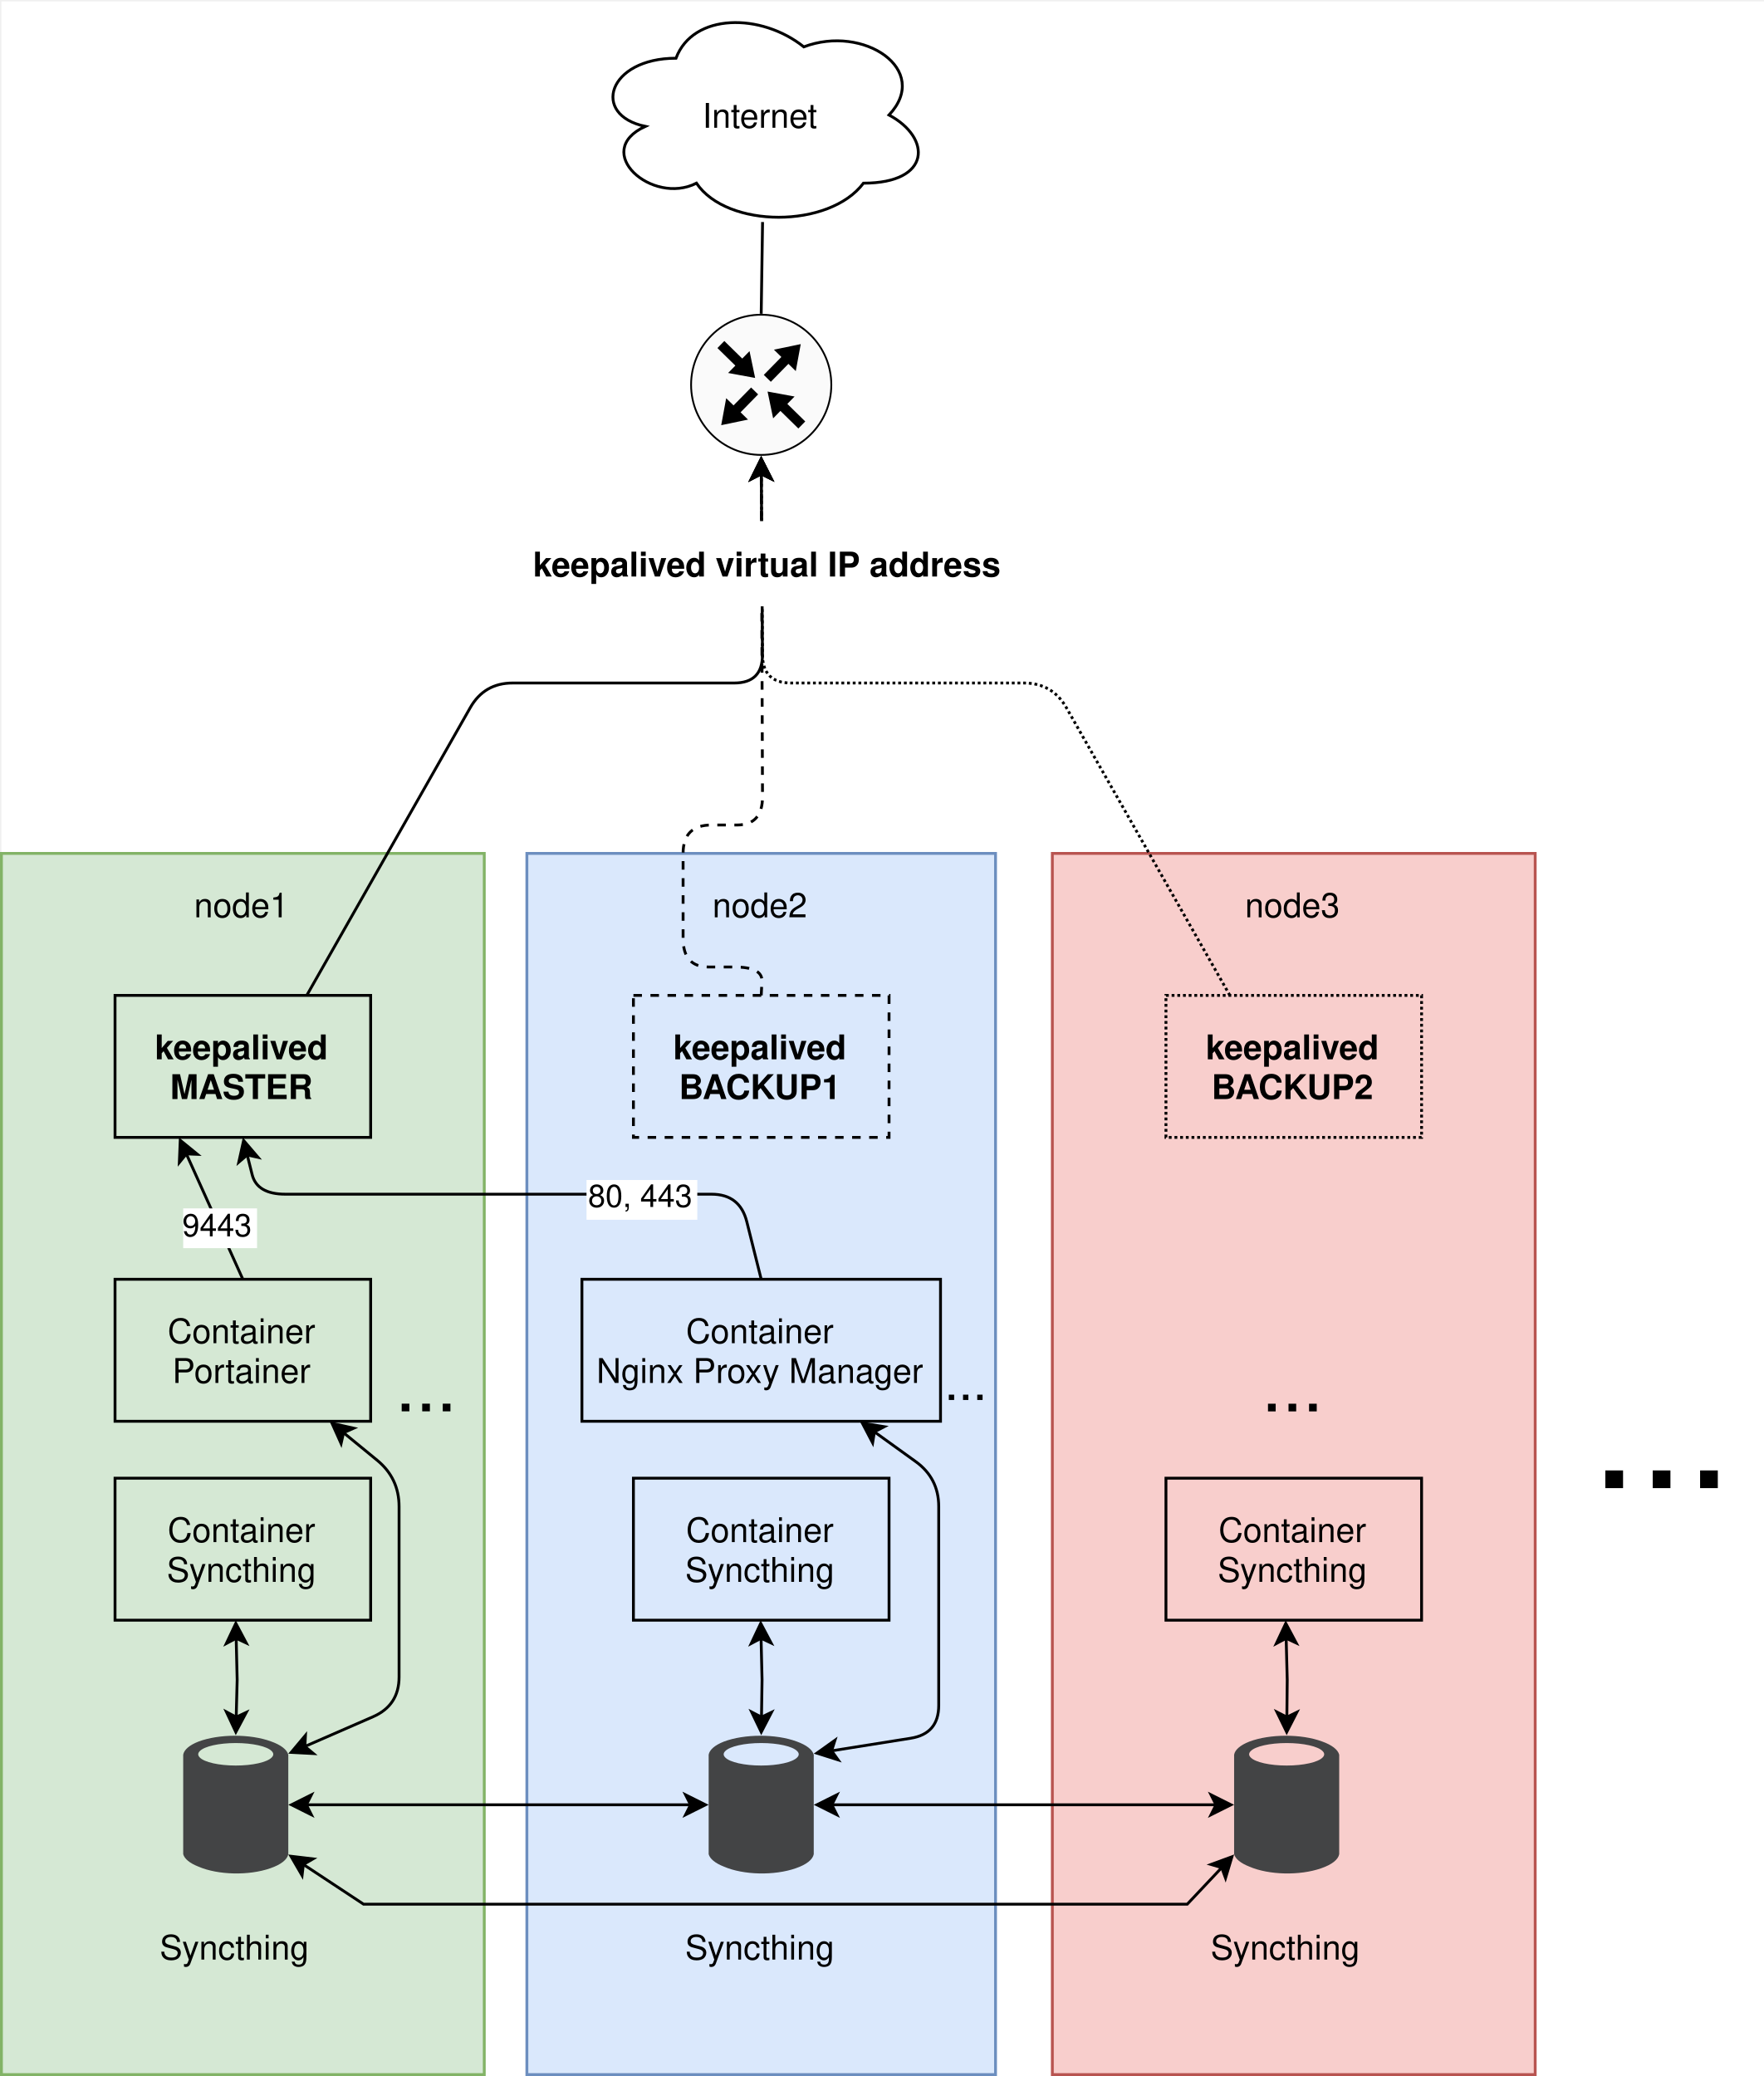
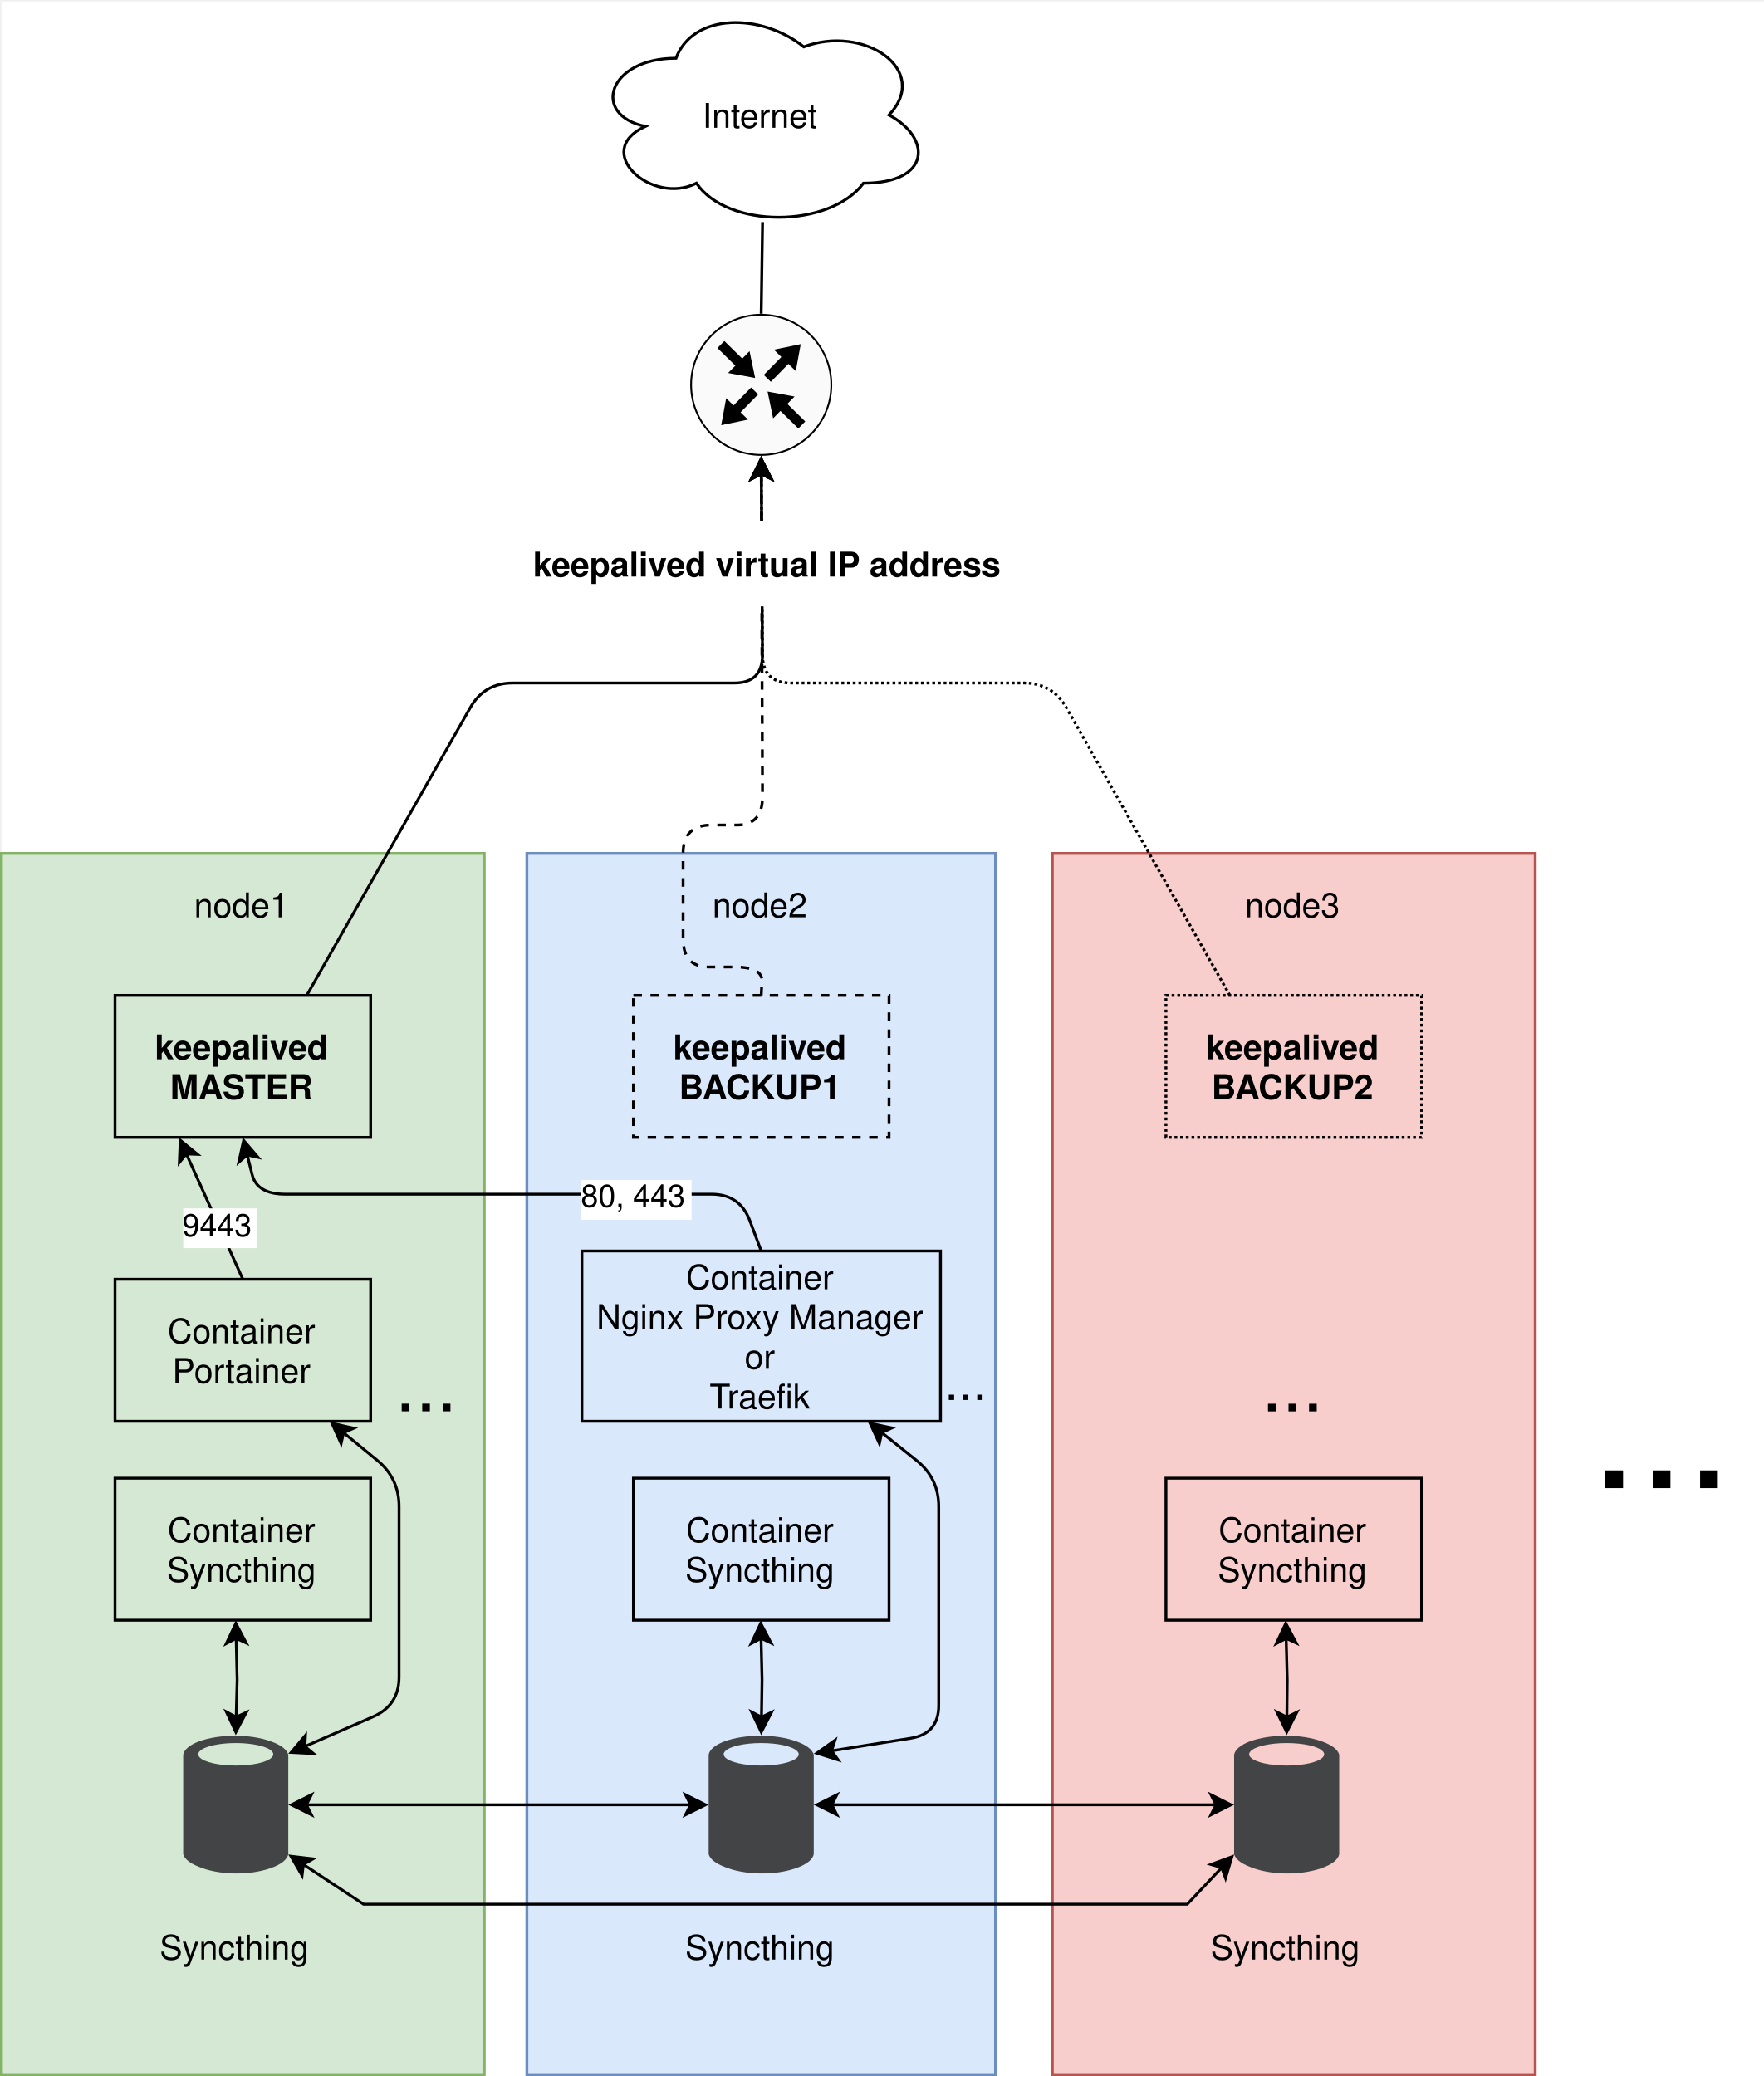
- <svg xmlns="http://www.w3.org/2000/svg" style="background: #ffffff; background-color: light-dark(#ffffff, #121212);" version="1.1" width="621px" height="731px" viewBox="-0.5 -0.5 621 731" content="&lt;mxfile&gt;&lt;diagram id=&quot;tcsPKxufxj2gMXoo3_XV&quot; name=&quot;Page-1&quot;&gt;7Vxbk6I4FP41PrZFSMLlse3L7uzObLnTe3/ZSkNUdpRYgD06v34TCAJJUFTU7ql2ambkEEI45ztXThzAu8X6h4QsZ59YSOcD2wrXA3g/sG0Iff6vIGwKAgCeW1CmSRRKWkV4ir5RSbQkdRWFNG0MzBibZ9GySQxYHNMga9BIkrCvzWETNm/edUmm8o5WRXgKyJxqw/6MwmxWUD3breg/0mg6K+8MHPnEC1IOlhOnMxKyrw0SCckyi17oHZuzRC40ZjEVZ+HDAN4ljGXFt8X6js4Fa0uuFVM8tpzdLjuhcdblAru44IXMV/LJP8QZTWKaydVnm5Il/ELOfX4w4o+0FMRgzlZ8npF+U7mOF5pkdF0jyUX8QNmCZsmGD5FnbegOcXHRFjKSW18r/oOSg7Ma772Sq5KT0+3k1XPzL/LRzWzAGhv0xw85QORhLiw44o+bbP7ix9YQW6gk/J0TfBeUhHvxjNb2aFM/GtMk4qulyZYY3gr41m8SPkZi4cX5dZTJO8qjv2tnqjuJg03tQL1Pq8hStkoC+cgLZ0xX7q/j8OHf+fjxZjb6wNiN40h1JMmUZg0UCRbtFHZC50QAv6muBrnJS8cs4surQOK7Q9fyIQYWNygOtBuAqdRLTlg8ipxDwcJ2UZ3g4WnwiLnFAxpGEraKQxpKHk+42HIVz0/CEFMvFChJs4R9obUznv0MOVvhSOhLxI3Q7TyaxvxcxpZi/JIEUTz9TRzcC7FPWJzVLrfyTz96CK0GT5FJCV2DEiLYgxaWN1P4rOtik89mrqncJ9SbBCbuO4FHnycX5rMN8H5GO/hcjAZGRsPDAD3xAhoYWfrsYYTbRXNJRiPrqojW/avuWI4x6ZXnsXHd8exzOm2cTrk5zxTPk9PqvqfyTcGcpGkUNNwTMCFhvyjrDgcg3bcYnRBGl/E4PK5TwhLs+EPf6eRotNl81JxKdVjFY/fhsADUcOcjpOu34N9H8syDdzgiUkcDGudxgqa8iygMxYWjhKbRN/KcTyJkuxQrzp8Bjwb4/jCFLjVE1ehtbC9vNJD+vVXTb6yhZSEprVMjjaagmpezySSlJ0sIaRK640wjUcx5b3OAQSAYNmZJSTvIB25l1SaJui2X+t6DtXWbxhbjSllq9tY3mFvch7XV4zQTT3+ZRvGaDxsnbC3W/onEPJ17Ixy2IRpCrwuXge0MbUME0QenDXnjcDjUOMifKdO8guSFgT0HWKCGaObCgo1I8GWa09UbcfnIAoPtnDfYAI6Cf9coGWTAfx/Rhq1b/bcgFa62581p8HWl0qW4YAqt2mO1tiDrmFCyEpoI4P5bLZZllYMkgVLkOCTSbBVcI+CTlqy/gK8mULzDzZwYH0BfgVTH2oMeaJTxT5medIwJOVrIpjZMhmA7SifKgqG1c13bSpt5PP9SrODY8Md2NKUQdTx+nXXJOLXFRoV0Qlbz7CCztFXzkwNZa+gAv8F92AtoQZkVyFlvYHOGXuLasii3y9o1/URlYJoVVLzHwDRS1spq1rNW0C1rLc0mqBvNrQntXlQ1VnQPdmx1+5g8wufs88d/yE///PEXuZs9jcG3G+zqRtM80O9oNE8Glq1kyY53fJaMvC6z9ZcrQz1qekfs0YiFoCs43QuBE2lwco8HJ/f0HWbrD5z4bYb05060kKNU5Ty9qmuK521dVseE9GZAO8awpYymWZLN2JTFZP5QURX+VmM+srw4nofkNMs2kq9klTFOmmWLyliYw3NraB31ArKjjTpYtnV7UNqIa/ils70jdPvyIt613YjXkx+p55I1E3EB13KeuOfQnAtgtafB9XZnXQjtueLkvMvML+/dcnWzXFeNZET7QzOD62rOOkzlquvpL4YxMq2slL5j7jjMXSi1E8kYwH71cfsBoJgXOldFINY99tMmDrJZFE81bJJ0WbQZTqK1AGBRS6LJwwstSkr52++y1U/INiTpbAtVY2CeR9NjlkZZxIzR+EdlwDPLMrbYFa5rgX3ZqrdYT0Wj5nCRBoQO87PLJErpMCQZeSYp/XdKYw7uYKC1eSCIEDp3O4zrK1jQ43no6vF8H++yyrDiHQfXx4HSIXFJGOw0s+/YuD42kHM9cOx8J1UDxxdKl5y/L1yoVb/Bp9un3x4+a3Dpv70gL8DIGxg6wU/t5kCO6LCpfS7X2WHmv/4Oycj/0e3dz7+P93Xr9i+Amn6DntykqD6C1y0UParaIZR9NZKzC0UcjEkmtjwUSmP1JCqEXrfyOLuafcGR2dUR7QeGIlGwSl62CGhI69heBGPu1irkvVsgsGELxM69EuevDKiFTuScUBlwfcvxXcdFCHhKoX3rE3rvT2j2tCG8u1Km+aZDx1t7xqvrsfqtw5nhgs6pk/aZlNJsQl+LqhrelV9VVZHXn6JeRDPVDRRwn6YpmqOMP5Pm4P41Z58S9IrwSk3d7mp6glp03WhxMQ+m9JvBo9XCa050Nof1JtRCz5A0PUm/0CyYDUwdciOBbPvOyv/ie9Geh0dAHEl6SSuOQZNmHAdQTin/r53xMN5xKj9TDjHM51Vn8sa+veWRmqKbN6lp1RytbtJS3mnUUoIoDRjwh0k+12iZfAjydXDrVEyiFFIeb8UfrRqkt/+Wu9L7yixdNYK0DeWVXR21p2QoZa7UkjRaL1GSrYi44sNY3CoME5qmGpRlF0yfDaLCLaSyTb2tRlcXYbNztJ52nnUzqWLzfKiJDngG2fXR3o719va30KHkHNXp1l0mWPFDpg4l07bTPtTJUBgz7YNqr2S/yp1PSgbnQJ2h56qgGIpa3wFDDdXEizK12269N8ZUte53UY76Go8Mv1piaofYHhTNEGD7YyavoRli34ahSzblHJomQMcMh7Y0QR1fvuTqK03Y03bzXUDEkNueqeP04I7AFh/WugtLGe+Ck9DAD6tfliqGV7/eBR/+Bw==&lt;/diagram&gt;&lt;/mxfile&gt;">
+ <svg xmlns="http://www.w3.org/2000/svg" style="background: #ffffff; background-color: light-dark(#ffffff, #121212);" version="1.1" width="621px" height="731px" viewBox="-0.5 -0.5 621 731" content="&lt;mxfile&gt;&lt;diagram id=&quot;tcsPKxufxj2gMXoo3_XV&quot; name=&quot;Page-1&quot;&gt;7Vxbk9o4Fv41PDZlWZYvj01fZrObbLHpzG5mXqbUtgBvg0XZogP59SPZMrYlGQwY6E51p5K0jmVZPuc7V44YwLvF+rcUL2dfaETmA9uK1gN4P7BtO3D5v4KwKQgBQAVhmsZRQQIV4Sn+SSTRktRVHJGsMZFROmfxskkMaZKQkDVoOE3pj+a0CZ03n7rEU/lEqyI8hXhOtGn/iyM2K6i+7VX0f5B4OiufDNyguLLA5WS5cDbDEf3RIOEIL1n8Su7onKZyowlNiLgKHwbwLqWUFb8t1ndkLjhbcq1Y4rHl6nbbKUlYlxvs4oZXPF/JN/+UMJImhMnds03JEn4j5z4fjPgrLQUxnNMVX2ekP1Tu45WkjKxrJLmJ3whdEJZu+JQSMNAbSoRsSpZKbv2o+A9KDs5qvPdLrkpOTreLV+/Nf5GvbmYD0tigv37EASKHubDgiL9uuvnOx9YQWU5J+CMnBB4oCffiHa3taFMfjUka892SdEuMbgV86w+JHmOx8eL6OmbyiXL0R+1K9SQx2NQG6nNaRZbRVRrKV164Y7Ly/jOOHv6ajx9vZqNPlN64UrMZTqeENVAkWLRT2CmZYwH8proa5CZvHdOYb68CSeANPSuACFgA+C60G4Cp1EsuWLyKXEPBwnZTneDha/BIuMEDGkZSukoiEkkeT7jYchXPL8IIET8SKMlYSl9I7YpvP0POVjgS+hJzI3Q7j6cJv8boUsxf4jBOpt/E4F6IfUITVrvdyn/60UNoNXjqmJTQMyihA3vQwvJhCp91XWzy2cw1lfuY+JPQxH039Mnz5MJ8tgHaz2gXnYvRwMhoeBigJ35IQiNLn33koHbRXJLRjnVVROv+VXcsx5j0yvPYqO549jmdNk5n3JwzxfPktLrvqXxTOMdZFocN9wRMSNgvyrrDAY7uW4xOCDmX8Tg8rlPCEuQGwzK43eNotNUCp7mU6rCK1+7DYQGo4S5wHF2/Bf8+42ceu8MRljoakiSPEzTlXcRRJG4cpSSLf+LnfBEh26XYcf4OaDRA94cpdKkhqkZvY3v5oIH0762afmMNLcuR0jo10mgKqnk7nUwycrKEHE1Cd5xpOE44720OMAgEw8Y0LWkH+cCtrNokUbflUt97sLZe09giVClLzd4GBnOL+rC2epxm4um/p3Gy5tPGKV2LvX/BCU/n6jNoffAtxWQSv7wPAdjQGUJfEYIpkXKHtiG6QLpxO0YQhrRyOBxqHOTvxDSnIXlhYM8BBqohmrkwcCMcvkxzuvogLh9Zf7Dd88YiwFXUwzOqh2NQjz6CEVt3Cu9BKlyrz5vyoOtKpUvtwRR5tYdybTHYMZFmJTQR3/1/tViWRRCchkoN5JBAtFVwjXhQWrL+4sGaQNEOL3Ri+AADBVIdSxN6HFKGR2X20jFk5GjBm9o0GaHtqKwoG4bWzn1tC3Hm+fyXYgfHRke2qymFKPPx+6xLhrEtNioiE7yas4PM0lbNT45zraELggb3YS+gBWXSIFe9gc0Vegl7y5rdLmvX9BOVgWkWWNEeA9PIaCurWU9qQbektjSboG40tya0e83VWPA92LHV7WP6CJ/Z189/4n/++d/v+G72NAY/b5CnG03zxKCj0TwZWLaSRLv+8Um043dZrb9UGupR0wdij0YsBF3B6V0InI4GJ+94cHJP32G1/sCJ3mdIf+5Ey3GVop2vp8CmeN7uJ/01A9o1hi1lNE1TNqNTmuD5Q0VV+FvN+Uzz2nkekhPGNpKveMUoJ83YojIW5vDcGlpHfT7Z0UYdLNu6PShtxDX80tk+QvT68iL+td2I35MfqeeSNRNxAddynrjn0JwLILXlwfN3Z12Os+eOk/MuM7/8D8vVzXJdNZIR3RHNDK6rOeuwlKfup78Yxsi0slL6gbnjMHeh1E4kYwAF1Y/XDwDFutC9KgKR7rGfNknIZnEy1bCJs2XRhTiJ1wKARS2JpA+vpCgp5R+Ol52AQrYRzmZbqBoD8zyaHtMsZjE1RuOflQnPlDG62BWua4F92cm3WE9FG+dwkYWYDPOryzTOyDDCDD/jjPw1JQkHdzjQukAc6DjOubtlvEDBgh7PQ0+P5/v4ULEMKz5wcH0cKA0Ul4TBTjP7gY3rY8NxrweOnZ9J1cDxQsiS8/eVC7XqL/hy+/Tt4asGl/7bC/ICjHyAoVH81GYPxxUNOLWfyzV+mPmvf4Zk5P/o9u5fv4/3NfP2L4CafoOe3KSoPoK3LRQ9qtohlH01krMLRQzGmIkTEYXSWD2JynHetvK4u3qBwZHZ1RHtB4YiUbhKX7cIaEjr2F4EY+7WKuS9JySQ4YTEzqMU568MqIVOxz2hMuAFlht4ruc4wFcK7Vuf0Ht/QrOnzUG7K2Wabzp0vrVnvrofq986nBkuzjl10j6TUppN6FtRVcNn5VdVVcfvT1Evopnq+Qq4T9MUzVHmn0lzUP+as08JekV4paZedzU9QS26nsO4mAdT+s3g0WrhNxc6m8N6F2qhZ0ianmQvhIWzgalDbiSQbd9Z+V90L9rz0AiIkaSXtGIMmjTjPODklPL/2hUfoR2X8ivlFMN6fnUlb+zbWx6pKbr5DJtWzdHqJi3lnUYtJYyzkIJgmOZrjZbppzDfB7dOxSJKIeXxVvzRqkF6+295aL2vzNJTI0jbUF7Z1VF7SoZS5kotSaP1GqdshcUdn8biUVGUkizToCy7YPpsEBVuIZNt6m01uroIm52j9bTzrGdNFZsXQE10wDfIro/2dqS3t7+HDiX3qE637jJBih8ydSiZTqX2oU6GwpjpmFR7JftNnnxSMjgX6gw9VwXFUNT6BRhqqCZelKndDvO9M6aqdb+LcjTQeGT4UhNTO8R2UDRDgO13nbyFZoh9B4Yu2ZRzaJoAXTMc2tIEdX75IVdfacKetptfAiKG3PZMHacHdwS2+LDWU1jKfA+chAY+rL54qphefbcXfPgb&lt;/diagram&gt;&lt;/mxfile&gt;">
  <defs />
  <rect fill="#ffffff" width="100%" height="100%" x="0" y="0" style="fill: light-dark(rgb(255, 255, 255), rgb(18, 18, 18));" />
  <g>
    <g>
      <path d="M 237.5 20 C 213.5 20 207.5 40 226.7 44 C 207.5 52.8 229.1 72 244.7 64 C 255.5 80 291.5 80 303.5 64 C 327.5 64 327.5 48 312.5 40 C 327.5 24 303.5 8 282.5 16 C 267.5 4 243.5 4 237.5 20 Z" fill="#ffffff" stroke="#000000" stroke-miterlimit="10" pointer-events="all" style="fill: light-dark(#ffffff, var(--ge-dark-color, #121212)); stroke: light-dark(rgb(0, 0, 0), rgb(255, 255, 255));" />
    </g>
    <g>
      <g fill="#000000" font-family="&quot;Helvetica&quot;" text-anchor="middle" font-size="12px" style="fill: light-dark(rgb(0, 0, 0), rgb(255, 255, 255));">
        <text x="267" y="44.5">Internet</text>
      </g>
    </g>
    <g>
      <path d="M 267.5 110 L 267.98 77.68" fill="none" stroke="#000000" stroke-miterlimit="10" pointer-events="stroke" style="stroke: light-dark(rgb(0, 0, 0), rgb(255, 255, 255));" />
    </g>
    <g>
      <rect x="0" y="300" width="170" height="430" fill="#d5e8d4" stroke="#82b366" pointer-events="all" style="fill: light-dark(rgb(213, 232, 212), rgb(31, 47, 30)); stroke: light-dark(rgb(130, 179, 102), rgb(68, 110, 44));" />
    </g>
    <g>
      <g fill="#000000" font-family="&quot;Helvetica&quot;" text-anchor="middle" font-size="12px" style="fill: light-dark(rgb(0, 0, 0), rgb(237, 237, 237));">
        <text x="84.5" y="322.5">node1</text>
      </g>
    </g>
    <g>
      <rect x="185" y="300" width="165" height="430" fill="#dae8fc" stroke="#6c8ebf" pointer-events="all" style="fill: light-dark(rgb(218, 232, 252), rgb(29, 41, 59)); stroke: light-dark(rgb(108, 142, 191), rgb(92, 121, 163));" />
    </g>
    <g>
      <g fill="#000000" font-family="&quot;Helvetica&quot;" text-anchor="middle" font-size="12px" style="fill: light-dark(rgb(0, 0, 0), rgb(237, 237, 237));">
        <text x="267" y="322.5">node2</text>
      </g>
    </g>
    <g>
      <rect x="370" y="300" width="170" height="430" fill="#f8cecc" stroke="#b85450" pointer-events="all" style="fill: light-dark(rgb(248, 206, 204), rgb(81, 45, 43)); stroke: light-dark(rgb(184, 84, 80), rgb(215, 129, 126));" />
    </g>
    <g>
      <g fill="#000000" font-family="&quot;Helvetica&quot;" text-anchor="middle" font-size="12px" style="fill: light-dark(rgb(0, 0, 0), rgb(237, 237, 237));">
        <text x="454.5" y="322.5">node3</text>
      </g>
    </g>
    <g>
      <path d="M 85 449.96 L 65.11 405.81" fill="none" stroke="#000000" stroke-miterlimit="10" pointer-events="stroke" style="stroke: light-dark(rgb(0, 0, 0), rgb(237, 237, 237));" />
      <path d="M 62.96 401.02 L 69.02 405.96 L 65.11 405.81 L 62.64 408.84 Z" fill="#000000" stroke="#000000" stroke-miterlimit="10" pointer-events="all" style="fill: light-dark(rgb(0, 0, 0), rgb(237, 237, 237)); stroke: light-dark(rgb(0, 0, 0), rgb(237, 237, 237));" />
    </g>
    <g>
      <g fill="#000000" font-family="&quot;Helvetica&quot;" text-anchor="middle" font-size="11px" style="fill: light-dark(rgb(0, 0, 0), rgb(237, 237, 237));">
        <rect fill="#ffffff" stroke="none" x="64" y="425" width="26" height="14" stroke-width="0" style="fill: light-dark(#ffffff, var(--ge-dark-color, #121212));" />
        <text x="75.91" y="434.84">9443</text>
      </g>
    </g>
    <g>
      <rect x="40" y="449.96" width="90" height="50" fill="none" stroke="#000000" pointer-events="all" style="stroke: light-dark(rgb(0, 0, 0), rgb(255, 255, 255));" />
    </g>
    <g>
      <g fill="#000000" font-family="&quot;Helvetica&quot;" text-anchor="middle" font-size="12px" style="fill: light-dark(rgb(0, 0, 0), rgb(237, 237, 237));">
        <text x="84.5" y="472.46">Container</text>
        <text x="84.5" y="486.46">Portainer</text>
      </g>
    </g>
    <g>
-       <rect x="204.38" y="449.96" width="126.25" height="50" fill="none" stroke="#000000" pointer-events="all" style="stroke: light-dark(rgb(0, 0, 0), rgb(255, 255, 255));" />
-     </g>
-     <g>
-       <g fill="#000000" font-family="&quot;Helvetica&quot;" text-anchor="middle" font-size="12px" style="fill: light-dark(rgb(0, 0, 0), rgb(237, 237, 237));">
-         <text x="267" y="472.46">Container</text>
-         <text x="267" y="486.46">Nginx Proxy Manager</text>
+       <rect x="204.38" y="440" width="126.25" height="59.96" fill="none" stroke="#000000" pointer-events="all" style="stroke: light-dark(rgb(0, 0, 0), rgb(255, 255, 255));" />
+     </g>
+     <g>
+       <g fill="#000000" font-family="&quot;Helvetica&quot;" text-anchor="middle" font-size="12px" style="fill: light-dark(rgb(0, 0, 0), rgb(237, 237, 237));">
+         <text x="267" y="453.48">Container</text>
+         <text x="267" y="467.48">Nginx Proxy Manager</text>
+         <text x="267" y="481.48">or</text>
+         <text x="267" y="495.48">Traefik</text>
      </g>
    </g>
    <g>
      <rect x="130" y="469.96" width="40" height="30" fill="none" stroke="none" pointer-events="all" />
    </g>
    <g>
      <g fill="#000000" font-family="&quot;Helvetica&quot;" text-anchor="middle" font-size="26px" style="fill: light-dark(rgb(0, 0, 0), rgb(237, 237, 237));">
        <text x="149.5" y="496.46">...</text>
      </g>
    </g>
    <g>
      <rect x="320" y="469.96" width="40" height="30" fill="none" stroke="none" pointer-events="all" />
    </g>
    <g>
      <g fill="#000000" font-family="&quot;Helvetica&quot;" text-anchor="middle" font-size="18px" style="fill: light-dark(rgb(0, 0, 0), rgb(237, 237, 237));">
        <text x="339.5" y="492.46">...</text>
      </g>
    </g>
    <g>
-       <path d="M 267.5 449.96 L 262.43 429.7 Q 260 420 250 420 L 100 420 Q 90 420 88.27 413.09 L 86.54 406.18" fill="none" stroke="#000000" stroke-miterlimit="10" pointer-events="stroke" style="stroke: light-dark(rgb(0, 0, 0), rgb(237, 237, 237));" />
+       <path d="M 267.5 440 L 263.51 429.36 Q 260 420 250 420 L 100 420 Q 90 420 88.27 413.09 L 86.54 406.18" fill="none" stroke="#000000" stroke-miterlimit="10" pointer-events="stroke" style="stroke: light-dark(rgb(0, 0, 0), rgb(237, 237, 237));" />
      <path d="M 85.27 401.08 L 90.36 407.03 L 86.54 406.18 L 83.57 408.72 Z" fill="#000000" stroke="#000000" stroke-miterlimit="10" pointer-events="all" style="fill: light-dark(rgb(0, 0, 0), rgb(237, 237, 237)); stroke: light-dark(rgb(0, 0, 0), rgb(237, 237, 237));" />
    </g>
    <g>
      <g fill="#000000" font-family="&quot;Helvetica&quot;" text-anchor="middle" font-size="11px" style="fill: light-dark(rgb(0, 0, 0), rgb(237, 237, 237));">
-         <rect fill="#ffffff" stroke="none" x="206" y="415" width="39" height="14" stroke-width="0" style="fill: light-dark(#ffffff, var(--ge-dark-color, #121212));" />
-         <text x="224.89" y="424.5">80, 443</text>
+         <rect fill="#ffffff" stroke="none" x="204" y="415" width="39" height="14" stroke-width="0" style="fill: light-dark(#ffffff, var(--ge-dark-color, #121212));" />
+         <text x="222.36" y="424.5">80, 443</text>
      </g>
    </g>
    <g>
      <path d="M 292.37 635 L 427.63 635" fill="none" stroke="#000000" stroke-miterlimit="10" pointer-events="stroke" style="stroke: light-dark(rgb(0, 0, 0), rgb(255, 255, 255));" />
      <path d="M 287.12 635 L 294.12 631.5 L 292.37 635 L 294.12 638.5 Z" fill="#000000" stroke="#000000" stroke-miterlimit="10" pointer-events="all" style="fill: light-dark(rgb(0, 0, 0), rgb(255, 255, 255)); stroke: light-dark(rgb(0, 0, 0), rgb(255, 255, 255));" />
      <path d="M 432.88 635 L 425.88 638.5 L 427.63 635 L 425.88 631.5 Z" fill="#000000" stroke="#000000" stroke-miterlimit="10" pointer-events="all" style="fill: light-dark(rgb(0, 0, 0), rgb(255, 255, 255)); stroke: light-dark(rgb(0, 0, 0), rgb(255, 255, 255));" />
    </g>
    <g>
      <path d="M 107.37 635 L 242.63 635" fill="none" stroke="#000000" stroke-miterlimit="10" pointer-events="stroke" style="stroke: light-dark(rgb(0, 0, 0), rgb(255, 255, 255));" />
      <path d="M 102.12 635 L 109.12 631.5 L 107.37 635 L 109.12 638.5 Z" fill="#000000" stroke="#000000" stroke-miterlimit="10" pointer-events="all" style="fill: light-dark(rgb(0, 0, 0), rgb(255, 255, 255)); stroke: light-dark(rgb(0, 0, 0), rgb(255, 255, 255));" />
      <path d="M 247.88 635 L 240.88 638.5 L 242.63 635 L 240.88 631.5 Z" fill="#000000" stroke="#000000" stroke-miterlimit="10" pointer-events="all" style="fill: light-dark(rgb(0, 0, 0), rgb(255, 255, 255)); stroke: light-dark(rgb(0, 0, 0), rgb(255, 255, 255));" />
    </g>
    <g>
      <rect x="435" y="470" width="40" height="29.96" fill="none" stroke="none" pointer-events="all" />
    </g>
    <g>
      <g fill="#000000" font-family="&quot;Helvetica&quot;" text-anchor="middle" font-size="26px" style="fill: light-dark(rgb(0, 0, 0), rgb(237, 237, 237));">
        <text x="454.5" y="496.48">...</text>
      </g>
    </g>
    <g>
      <path d="M 82.65 576.37 L 83 591 L 82.66 604.13" fill="none" stroke="#000000" stroke-miterlimit="10" pointer-events="stroke" style="stroke: light-dark(rgb(0, 0, 0), rgb(255, 255, 255));" />
      <path d="M 82.53 571.12 L 86.19 578.03 L 82.65 576.37 L 79.19 578.2 Z" fill="#000000" stroke="#000000" stroke-miterlimit="10" pointer-events="all" style="fill: light-dark(rgb(0, 0, 0), rgb(255, 255, 255)); stroke: light-dark(rgb(0, 0, 0), rgb(255, 255, 255));" />
      <path d="M 82.53 609.38 L 79.21 602.29 L 82.66 604.13 L 86.21 602.47 Z" fill="#000000" stroke="#000000" stroke-miterlimit="10" pointer-events="all" style="fill: light-dark(rgb(0, 0, 0), rgb(255, 255, 255)); stroke: light-dark(rgb(0, 0, 0), rgb(255, 255, 255));" />
    </g>
    <g>
      <path d="M 106.31 656.01 L 127.5 670 L 417.5 670 L 429.63 657.13" fill="none" stroke="#000000" stroke-miterlimit="10" pointer-events="stroke" style="stroke: light-dark(rgb(0, 0, 0), rgb(255, 255, 255));" />
      <path d="M 101.93 653.12 L 109.7 654.05 L 106.31 656.01 L 105.85 659.89 Z" fill="#000000" stroke="#000000" stroke-miterlimit="10" pointer-events="all" style="fill: light-dark(rgb(0, 0, 0), rgb(255, 255, 255)); stroke: light-dark(rgb(0, 0, 0), rgb(255, 255, 255));" />
      <path d="M 433.23 653.31 L 430.98 660.81 L 429.63 657.13 L 425.88 656.01 Z" fill="#000000" stroke="#000000" stroke-miterlimit="10" pointer-events="all" style="fill: light-dark(rgb(0, 0, 0), rgb(255, 255, 255)); stroke: light-dark(rgb(0, 0, 0), rgb(255, 255, 255));" />
    </g>
    <g>
      <path d="M 267.45 576.37 L 267.8 591 L 267.6 604.13" fill="none" stroke="#000000" stroke-miterlimit="10" pointer-events="stroke" style="stroke: light-dark(rgb(0, 0, 0), rgb(255, 255, 255));" />
      <path d="M 267.33 571.12 L 270.99 578.03 L 267.45 576.37 L 263.99 578.2 Z" fill="#000000" stroke="#000000" stroke-miterlimit="10" pointer-events="all" style="fill: light-dark(rgb(0, 0, 0), rgb(255, 255, 255)); stroke: light-dark(rgb(0, 0, 0), rgb(255, 255, 255));" />
      <path d="M 267.52 609.38 L 264.13 602.33 L 267.6 604.13 L 271.12 602.44 Z" fill="#000000" stroke="#000000" stroke-miterlimit="10" pointer-events="all" style="fill: light-dark(rgb(0, 0, 0), rgb(255, 255, 255)); stroke: light-dark(rgb(0, 0, 0), rgb(255, 255, 255));" />
    </g>
    <g>
      <path d="M 452.32 576.37 L 452.7 591 L 452.57 604.13" fill="none" stroke="#000000" stroke-miterlimit="10" pointer-events="stroke" style="stroke: light-dark(rgb(0, 0, 0), rgb(255, 255, 255));" />
      <path d="M 452.19 571.12 L 455.87 578.03 L 452.32 576.37 L 448.87 578.21 Z" fill="#000000" stroke="#000000" stroke-miterlimit="10" pointer-events="all" style="fill: light-dark(rgb(0, 0, 0), rgb(255, 255, 255)); stroke: light-dark(rgb(0, 0, 0), rgb(255, 255, 255));" />
      <path d="M 452.51 609.38 L 449.08 602.35 L 452.57 604.13 L 456.08 602.42 Z" fill="#000000" stroke="#000000" stroke-miterlimit="10" pointer-events="all" style="fill: light-dark(rgb(0, 0, 0), rgb(255, 255, 255)); stroke: light-dark(rgb(0, 0, 0), rgb(255, 255, 255));" />
    </g>
    <g>
      <rect x="249" y="610" width="37" height="50" fill="none" stroke="none" pointer-events="all" />
      <path d="M 249 617.37 C 249.29 615.63 251.19 613.99 254.36 612.75 C 261.58 610.02 272.68 610 279.96 612.7 C 283.4 613.92 285.55 615.58 286 617.37 L 286 652.39 C 285.66 654.3 283.39 656.08 279.67 657.35 C 272.13 660 261.22 659.75 254.36 656.77 C 251.33 655.59 249.44 654.04 249 652.39 Z M 280.16 618.34 C 280.9 617.61 280.9 616.83 280.16 616.1 C 278.57 614.42 273.39 613.26 267.5 613.26 C 261.61 613.26 256.43 614.42 254.84 616.1 C 254.1 616.83 254.1 617.61 254.84 618.34 C 256.43 620.02 261.61 621.18 267.5 621.18 C 273.39 621.18 278.57 620.02 280.16 618.34 Z" fill="#434445" stroke="none" pointer-events="all" style="fill: light-dark(rgb(67, 68, 69), rgb(178, 179, 180));" />
    </g>
    <g>
      <g fill="#000000" font-family="&quot;Helvetica&quot;" text-anchor="middle" font-size="12px" style="fill: light-dark(rgb(0, 0, 0), rgb(237, 237, 237));">
        <text x="267" y="689.5">Syncthing</text>
      </g>
    </g>
    <g>
      <rect x="64" y="610" width="37" height="50" fill="none" stroke="none" pointer-events="all" />
      <path d="M 64 617.37 C 64.29 615.63 66.19 613.99 69.36 612.75 C 76.58 610.02 87.68 610 94.96 612.7 C 98.4 613.92 100.55 615.58 101 617.37 L 101 652.39 C 100.66 654.3 98.39 656.08 94.67 657.35 C 87.13 660 76.22 659.75 69.36 656.77 C 66.33 655.59 64.44 654.04 64 652.39 Z M 95.16 618.34 C 95.9 617.61 95.9 616.83 95.16 616.1 C 93.57 614.42 88.39 613.26 82.5 613.26 C 76.61 613.26 71.43 614.42 69.84 616.1 C 69.1 616.83 69.1 617.61 69.84 618.34 C 71.43 620.02 76.61 621.18 82.5 621.18 C 88.39 621.18 93.57 620.02 95.16 618.34 Z" fill="#434445" stroke="none" pointer-events="all" style="fill: light-dark(rgb(67, 68, 69), rgb(178, 179, 180));" />
    </g>
    <g>
      <g fill="#000000" font-family="&quot;Helvetica&quot;" text-anchor="middle" font-size="12px" style="fill: light-dark(rgb(0, 0, 0), rgb(237, 237, 237));">
        <text x="82" y="689.5">Syncthing</text>
      </g>
    </g>
    <g>
      <rect x="434" y="610" width="37" height="50" fill="none" stroke="none" pointer-events="all" />
      <path d="M 434 617.37 C 434.29 615.63 436.19 613.99 439.36 612.75 C 446.58 610.02 457.68 610 464.96 612.7 C 468.4 613.92 470.55 615.58 471 617.37 L 471 652.39 C 470.66 654.3 468.39 656.08 464.67 657.35 C 457.13 660 446.22 659.75 439.36 656.77 C 436.33 655.59 434.44 654.04 434 652.39 Z M 465.16 618.34 C 465.9 617.61 465.9 616.83 465.16 616.1 C 463.57 614.42 458.39 613.26 452.5 613.26 C 446.61 613.26 441.43 614.42 439.84 616.1 C 439.1 616.83 439.1 617.61 439.84 618.34 C 441.43 620.02 446.61 621.18 452.5 621.18 C 458.39 621.18 463.57 620.02 465.16 618.34 Z" fill="#434445" stroke="none" pointer-events="all" style="fill: light-dark(rgb(67, 68, 69), rgb(178, 179, 180));" />
    </g>
    <g>
      <g fill="#000000" font-family="&quot;Helvetica&quot;" text-anchor="middle" font-size="12px" style="fill: light-dark(rgb(0, 0, 0), rgb(237, 237, 237));">
        <text x="452" y="689.5">Syncthing</text>
      </g>
    </g>
    <g>
      <rect x="40" y="350" width="90" height="50" fill="none" stroke="#000000" pointer-events="all" style="stroke: light-dark(rgb(0, 0, 0), rgb(255, 255, 255));" />
    </g>
    <g>
      <g fill="#000000" font-family="&quot;Helvetica&quot;" font-weight="bold" text-anchor="middle" font-size="12px" style="fill: light-dark(rgb(0, 0, 0), rgb(237, 237, 237));">
        <text x="84.5" y="372.5">keepalived</text>
        <text x="84.5" y="386.5">MASTER</text>
      </g>
    </g>
    <g>
      <rect x="222.51" y="350" width="90" height="50" fill="none" stroke="#000000" stroke-dasharray="3 3" pointer-events="all" style="stroke: light-dark(rgb(0, 0, 0), rgb(255, 255, 255));" />
    </g>
    <g>
      <g fill="#000000" font-family="&quot;Helvetica&quot;" font-weight="bold" text-anchor="middle" font-size="12px" style="fill: light-dark(rgb(0, 0, 0), rgb(237, 237, 237));">
        <text x="267.01" y="372.5">keepalived</text>
        <text x="267.01" y="386.5">BACKUP1</text>
      </g>
    </g>
    <g>
      <rect x="410" y="350" width="90" height="50" fill="none" stroke="#000000" stroke-dasharray="1 1" pointer-events="all" style="stroke: light-dark(rgb(0, 0, 0), rgb(255, 255, 255));" />
    </g>
    <g>
      <g fill="#000000" font-family="&quot;Helvetica&quot;" font-weight="bold" text-anchor="middle" font-size="12px" style="fill: light-dark(rgb(0, 0, 0), rgb(237, 237, 237));">
        <text x="454.5" y="372.5">keepalived</text>
        <text x="454.5" y="386.5">BACKUP2</text>
      </g>
    </g>
    <g>
      <path d="M 267.51 350 L 267.75 345 Q 268 340 258 340 L 249 340 Q 240 340 240 330 L 240 300 Q 240 290 250 290 L 259 290 Q 268 290 267.96 280 L 267.52 166.37" fill="none" stroke="#000000" stroke-miterlimit="10" stroke-dasharray="3 3" pointer-events="stroke" style="stroke: light-dark(rgb(0, 0, 0), rgb(255, 255, 255));" />
      <path d="M 267.5 161.12 L 271.03 168.1 L 267.52 166.37 L 264.03 168.13 Z" fill="#000000" stroke="#000000" stroke-miterlimit="10" pointer-events="all" style="fill: light-dark(rgb(0, 0, 0), rgb(255, 255, 255)); stroke: light-dark(rgb(0, 0, 0), rgb(255, 255, 255));" />
    </g>
    <g>
      <path d="M 432.5 350 L 374.94 248.69 Q 370 240 360 240 L 278 240 Q 268 240 267.94 230 L 267.54 166.37" fill="none" stroke="#000000" stroke-miterlimit="10" stroke-dasharray="1 1" pointer-events="stroke" style="stroke: light-dark(rgb(0, 0, 0), rgb(255, 255, 255));" />
      <path d="M 267.51 161.12 L 271.05 168.1 L 267.54 166.37 L 264.05 168.14 Z" fill="#000000" stroke="#000000" stroke-miterlimit="10" pointer-events="all" style="fill: light-dark(rgb(0, 0, 0), rgb(255, 255, 255)); stroke: light-dark(rgb(0, 0, 0), rgb(255, 255, 255));" />
    </g>
    <g>
      <path d="M 107.5 350 L 165.06 248.69 Q 170 240 180 240 L 258 240 Q 268 240 267.94 230 L 267.54 166.37" fill="none" stroke="#000000" stroke-miterlimit="10" pointer-events="stroke" style="stroke: light-dark(rgb(0, 0, 0), rgb(255, 255, 255));" />
      <path d="M 267.51 161.12 L 271.05 168.1 L 267.54 166.37 L 264.05 168.14 Z" fill="#000000" stroke="#000000" stroke-miterlimit="10" pointer-events="all" style="fill: light-dark(rgb(0, 0, 0), rgb(255, 255, 255)); stroke: light-dark(rgb(0, 0, 0), rgb(255, 255, 255));" />
    </g>
    <g>
      <ellipse cx="267.5" cy="135" rx="25" ry="25" fill="#fafafa" stroke="none" pointer-events="all" style="fill: light-dark(rgb(250, 250, 250), rgb(22, 22, 22));" />
      <rect x="242.5" y="110" width="50" height="50" fill="none" stroke="none" pointer-events="all" />
      <path d="M 280.58 150.38 L 274.27 144.19 L 271.7 146.81 L 269.74 137.37 L 279.25 139.12 L 276.7 141.72 L 283.01 147.9 Z M 266.42 138.37 L 260.24 144.68 L 262.86 147.25 L 253.42 149.21 L 255.17 139.71 L 257.76 142.25 L 263.95 135.95 Z M 254.52 119.57 L 260.83 125.76 L 263.39 123.14 L 265.36 132.58 L 255.85 130.83 L 258.4 128.24 L 252.09 122.05 Z M 268.41 131.51 L 274.6 125.2 L 271.98 122.63 L 281.42 120.67 L 279.67 130.17 L 277.08 127.62 L 270.89 133.94 Z M 267.5 110 C 253.7 110 242.5 121.2 242.5 135 C 242.5 148.8 253.7 160 267.5 160 C 281.3 160 292.5 148.8 292.5 135 C 292.5 121.2 281.3 110 267.5 110 Z M 267.5 110.63 C 280.96 110.63 291.87 121.54 291.87 135 C 291.87 148.46 280.96 159.37 267.5 159.37 C 254.04 159.37 243.13 148.46 243.13 135 C 243.13 121.54 254.04 110.63 267.5 110.63 Z" fill="#000000" stroke="none" pointer-events="all" style="fill: light-dark(rgb(0, 0, 0), rgb(237, 237, 237));" />
    </g>
    <g>
      <rect x="180" y="183" width="180" height="30" fill="#ffffff" stroke="none" pointer-events="all" style="fill: light-dark(#ffffff, var(--ge-dark-color, #121212));" />
    </g>
    <g>
      <g fill="#000000" font-family="&quot;Helvetica&quot;" font-weight="bold" text-anchor="middle" font-size="12px" style="fill: light-dark(rgb(0, 0, 0), rgb(237, 237, 237));">
        <text x="269.5" y="202.5">keepalived virtual IP address</text>
      </g>
    </g>
    <g>
      <rect x="550" y="470" width="70" height="50" fill="none" stroke="none" pointer-events="all" />
    </g>
    <g>
      <g fill="#000000" font-family="&quot;Helvetica&quot;" text-anchor="middle" font-size="60px" style="fill: light-dark(rgb(0, 0, 0), rgb(237, 237, 237));">
        <text x="584.5" y="523.5">...</text>
      </g>
    </g>
    <g>
      <rect x="40" y="520" width="90" height="50" fill="none" stroke="#000000" pointer-events="all" style="stroke: light-dark(rgb(0, 0, 0), rgb(255, 255, 255));" />
    </g>
    <g>
      <g fill="#000000" font-family="&quot;Helvetica&quot;" text-anchor="middle" font-size="12px" style="fill: light-dark(rgb(0, 0, 0), rgb(237, 237, 237));">
        <text x="84.5" y="542.5">Container</text>
        <text x="84.5" y="556.5">Syncthing</text>
      </g>
    </g>
    <g>
      <rect x="222.51" y="520" width="90" height="50" fill="none" stroke="#000000" pointer-events="all" style="stroke: light-dark(rgb(0, 0, 0), rgb(255, 255, 255));" />
    </g>
    <g>
      <g fill="#000000" font-family="&quot;Helvetica&quot;" text-anchor="middle" font-size="12px" style="fill: light-dark(rgb(0, 0, 0), rgb(237, 237, 237));">
        <text x="267.01" y="542.5">Container</text>
        <text x="267.01" y="556.5">Syncthing</text>
      </g>
    </g>
    <g>
      <rect x="410" y="520" width="90" height="50" fill="none" stroke="#000000" pointer-events="all" style="stroke: light-dark(rgb(0, 0, 0), rgb(255, 255, 255));" />
    </g>
    <g>
      <g fill="#000000" font-family="&quot;Helvetica&quot;" text-anchor="middle" font-size="12px" style="fill: light-dark(rgb(0, 0, 0), rgb(237, 237, 237));">
        <text x="454.5" y="542.5">Container</text>
        <text x="454.5" y="556.5">Syncthing</text>
      </g>
    </g>
    <g>
-       <path d="M 307.36 503.68 L 321.89 514.15 Q 330 520 330 530 L 330 600 Q 330 610 320.12 611.57 L 292.29 616" fill="none" stroke="#000000" stroke-miterlimit="10" pointer-events="stroke" style="stroke: light-dark(rgb(0, 0, 0), rgb(255, 255, 255));" />
-       <path d="M 303.1 500.61 L 310.83 501.87 L 307.36 503.68 L 306.73 507.55 Z" fill="#000000" stroke="#000000" stroke-miterlimit="10" pointer-events="all" style="fill: light-dark(rgb(0, 0, 0), rgb(255, 255, 255)); stroke: light-dark(rgb(0, 0, 0), rgb(255, 255, 255));" />
+       <path d="M 309.93 503.94 L 322.19 513.75 Q 330 520 330 530 L 330 600 Q 330 610 320.12 611.57 L 292.29 616" fill="none" stroke="#000000" stroke-miterlimit="10" pointer-events="stroke" style="stroke: light-dark(rgb(0, 0, 0), rgb(255, 255, 255));" />
+       <path d="M 305.83 500.66 L 313.49 502.3 L 309.93 503.94 L 309.11 507.77 Z" fill="#000000" stroke="#000000" stroke-miterlimit="10" pointer-events="all" style="fill: light-dark(rgb(0, 0, 0), rgb(255, 255, 255)); stroke: light-dark(rgb(0, 0, 0), rgb(255, 255, 255));" />
      <path d="M 287.1 616.82 L 293.47 612.27 L 292.29 616 L 294.57 619.18 Z" fill="#000000" stroke="#000000" stroke-miterlimit="10" pointer-events="all" style="fill: light-dark(rgb(0, 0, 0), rgb(255, 255, 255)); stroke: light-dark(rgb(0, 0, 0), rgb(255, 255, 255));" />
    </g>
    <g>
      <path d="M 120.46 503.99 L 132.26 513.66 Q 140 520 140 530 L 140 590 Q 140 600 130.83 604 L 106.84 614.46" fill="none" stroke="#000000" stroke-miterlimit="10" pointer-events="stroke" style="stroke: light-dark(rgb(0, 0, 0), rgb(255, 255, 255));" />
      <path d="M 116.39 500.67 L 124.03 502.4 L 120.46 503.99 L 119.59 507.81 Z" fill="#000000" stroke="#000000" stroke-miterlimit="10" pointer-events="all" style="fill: light-dark(rgb(0, 0, 0), rgb(255, 255, 255)); stroke: light-dark(rgb(0, 0, 0), rgb(255, 255, 255));" />
      <path d="M 102.02 616.55 L 107.04 610.55 L 106.84 614.46 L 109.84 616.96 Z" fill="#000000" stroke="#000000" stroke-miterlimit="10" pointer-events="all" style="fill: light-dark(rgb(0, 0, 0), rgb(255, 255, 255)); stroke: light-dark(rgb(0, 0, 0), rgb(255, 255, 255));" />
    </g>
  </g>
</svg>
